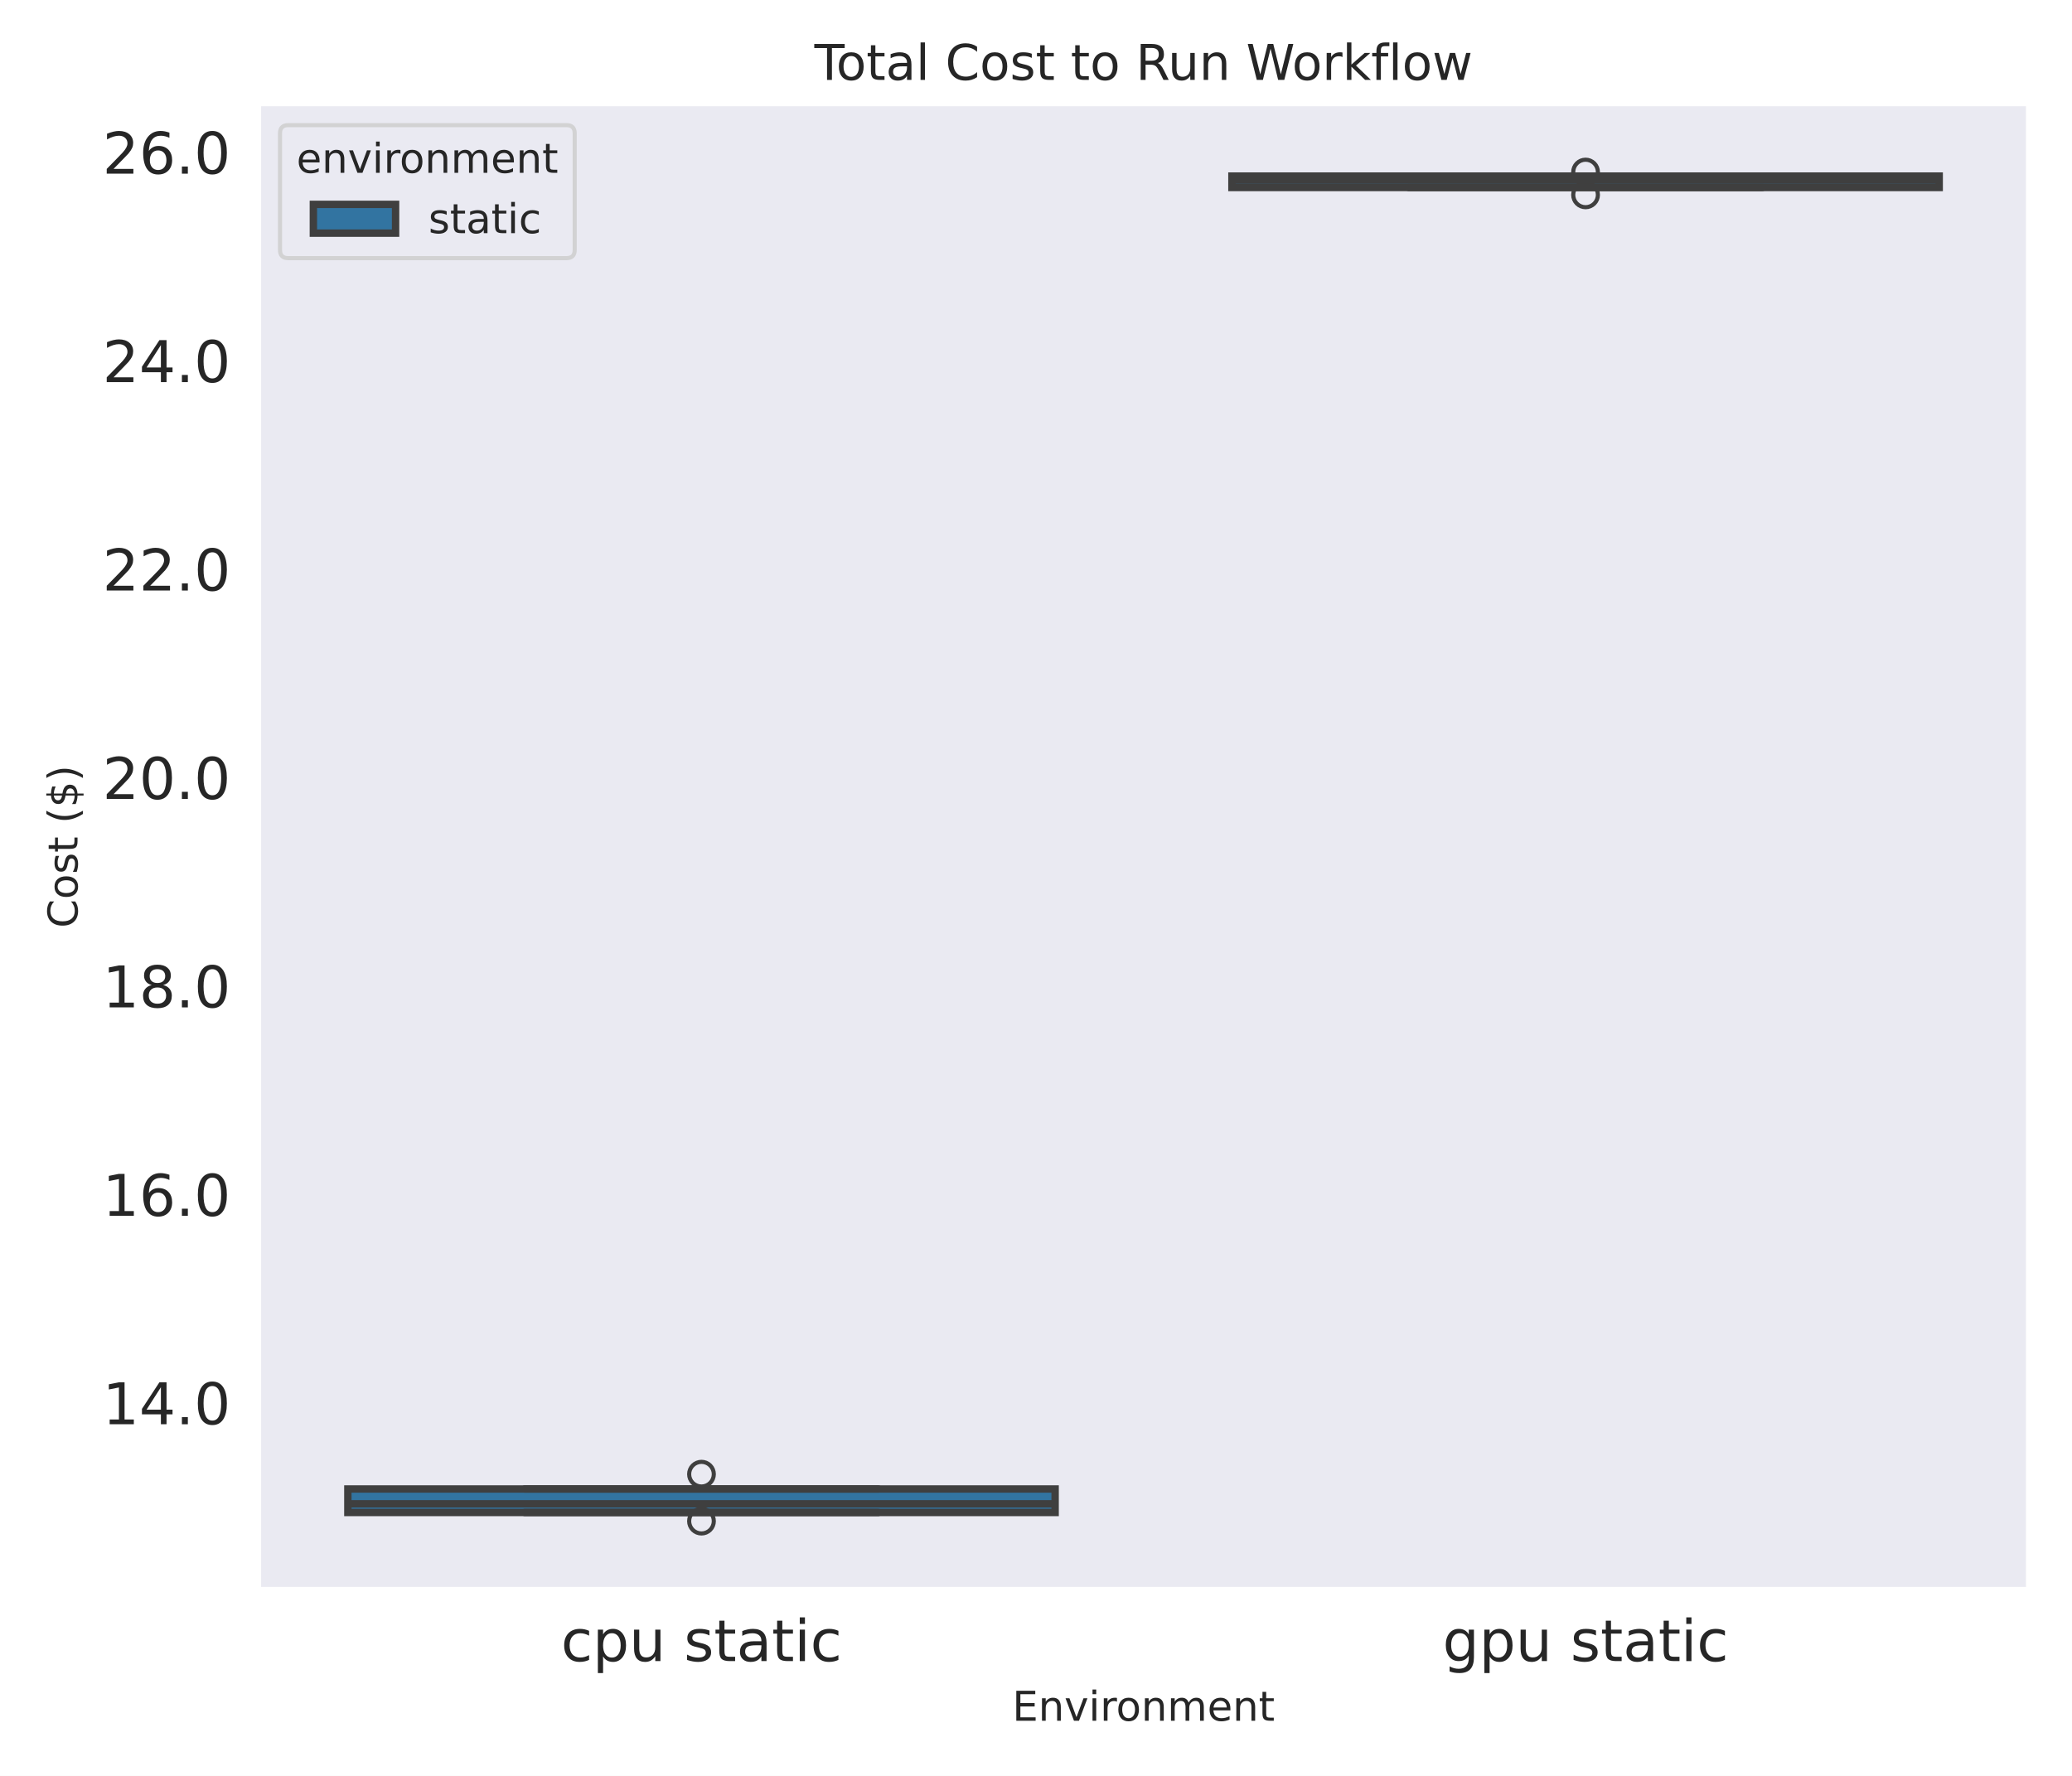
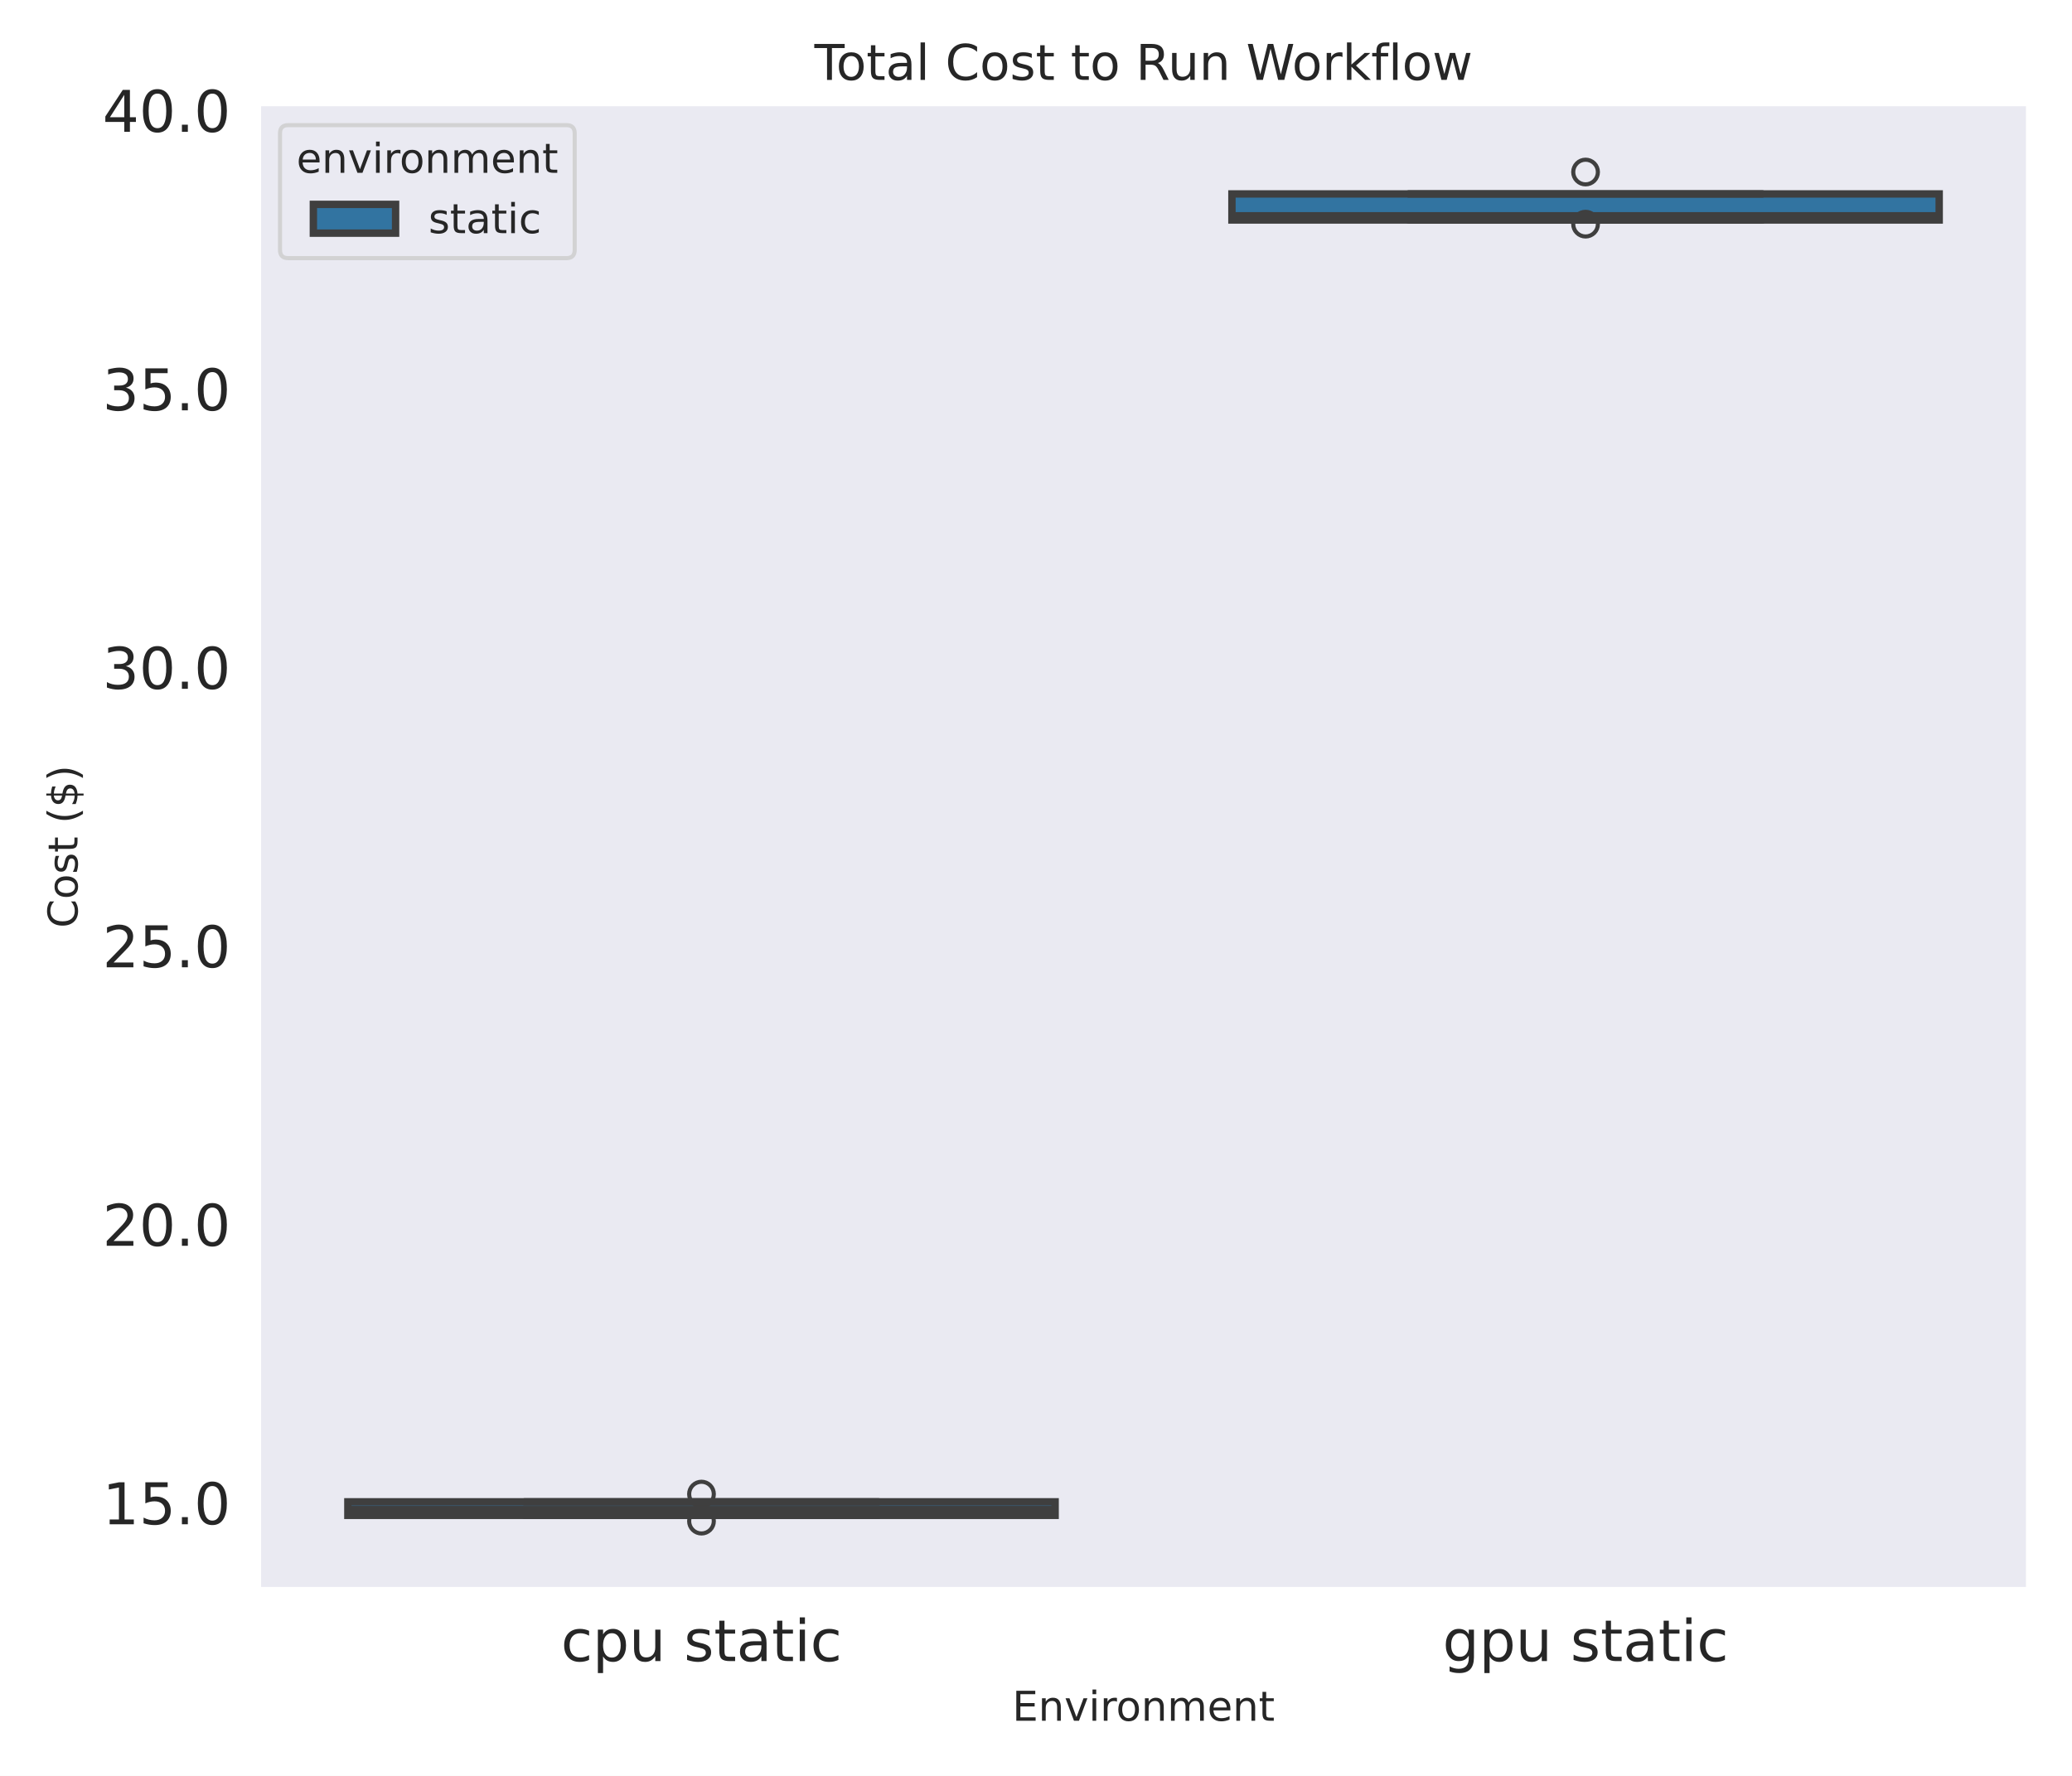
<svg xmlns="http://www.w3.org/2000/svg" xmlns:xlink="http://www.w3.org/1999/xlink" width="504pt" height="432pt" viewBox="0 0 504 432" version="1.1">
  <defs>
    <style type="text/css">*{stroke-linejoin: round; stroke-linecap: butt}</style>
  </defs>
  <g id="figure_1">
    <g id="patch_1">
      <path d="M 0 432  L 504 432  L 504 0  L 0 0  z " style="fill: #ffffff" />
    </g>
    <g id="axes_1">
      <g id="patch_2">
        <path d="M 63.11 386.44  L 493.2 386.44  L 493.2 25.44  L 63.11 25.44  z " style="fill: #eaeaf2" />
      </g>
      <g id="matplotlib.axis_1">
        <g id="xtick_1">
          <g id="text_1">
            <g style="fill: #262626" transform="translate(136.4605 404.0778) scale(0.14 -0.14)">
              <defs>
                <path id="DejaVuSans-63" d="M 3122 3366  L 3122 2828  Q 2878 2963 2633 3030  Q 2388 3097 2138 3097  Q 1578 3097 1268 2742  Q 959 2388 959 1747  Q 959 1106 1268 751  Q 1578 397 2138 397  Q 2388 397 2633 464  Q 2878 531 3122 666  L 3122 134  Q 2881 22 2623 -34  Q 2366 -91 2075 -91  Q 1284 -91 818 406  Q 353 903 353 1747  Q 353 2603 823 3093  Q 1294 3584 2113 3584  Q 2378 3584 2631 3529  Q 2884 3475 3122 3366  z " transform="scale(0.015625)" />
                <path id="DejaVuSans-70" d="M 1159 525  L 1159 -1331  L 581 -1331  L 581 3500  L 1159 3500  L 1159 2969  Q 1341 3281 1617 3432  Q 1894 3584 2278 3584  Q 2916 3584 3314 3078  Q 3713 2572 3713 1747  Q 3713 922 3314 415  Q 2916 -91 2278 -91  Q 1894 -91 1617 61  Q 1341 213 1159 525  z M 3116 1747  Q 3116 2381 2855 2742  Q 2594 3103 2138 3103  Q 1681 3103 1420 2742  Q 1159 2381 1159 1747  Q 1159 1113 1420 752  Q 1681 391 2138 391  Q 2594 391 2855 752  Q 3116 1113 3116 1747  z " transform="scale(0.015625)" />
                <path id="DejaVuSans-75" d="M 544 1381  L 544 3500  L 1119 3500  L 1119 1403  Q 1119 906 1312 657  Q 1506 409 1894 409  Q 2359 409 2629 706  Q 2900 1003 2900 1516  L 2900 3500  L 3475 3500  L 3475 0  L 2900 0  L 2900 538  Q 2691 219 2414 64  Q 2138 -91 1772 -91  Q 1169 -91 856 284  Q 544 659 544 1381  z M 1991 3584  L 1991 3584  z " transform="scale(0.015625)" />
                <path id="DejaVuSans-20" transform="scale(0.015625)" />
                <path id="DejaVuSans-73" d="M 2834 3397  L 2834 2853  Q 2591 2978 2328 3040  Q 2066 3103 1784 3103  Q 1356 3103 1142 2972  Q 928 2841 928 2578  Q 928 2378 1081 2264  Q 1234 2150 1697 2047  L 1894 2003  Q 2506 1872 2764 1633  Q 3022 1394 3022 966  Q 3022 478 2636 193  Q 2250 -91 1575 -91  Q 1294 -91 989 -36  Q 684 19 347 128  L 347 722  Q 666 556 975 473  Q 1284 391 1588 391  Q 1994 391 2212 530  Q 2431 669 2431 922  Q 2431 1156 2273 1281  Q 2116 1406 1581 1522  L 1381 1569  Q 847 1681 609 1914  Q 372 2147 372 2553  Q 372 3047 722 3315  Q 1072 3584 1716 3584  Q 2034 3584 2315 3537  Q 2597 3491 2834 3397  z " transform="scale(0.015625)" />
                <path id="DejaVuSans-74" d="M 1172 4494  L 1172 3500  L 2356 3500  L 2356 3053  L 1172 3053  L 1172 1153  Q 1172 725 1289 603  Q 1406 481 1766 481  L 2356 481  L 2356 0  L 1766 0  Q 1100 0 847 248  Q 594 497 594 1153  L 594 3053  L 172 3053  L 172 3500  L 594 3500  L 594 4494  L 1172 4494  z " transform="scale(0.015625)" />
                <path id="DejaVuSans-61" d="M 2194 1759  Q 1497 1759 1228 1600  Q 959 1441 959 1056  Q 959 750 1161 570  Q 1363 391 1709 391  Q 2188 391 2477 730  Q 2766 1069 2766 1631  L 2766 1759  L 2194 1759  z M 3341 1997  L 3341 0  L 2766 0  L 2766 531  Q 2569 213 2275 61  Q 1981 -91 1556 -91  Q 1019 -91 701 211  Q 384 513 384 1019  Q 384 1609 779 1909  Q 1175 2209 1959 2209  L 2766 2209  L 2766 2266  Q 2766 2663 2505 2880  Q 2244 3097 1772 3097  Q 1472 3097 1187 3025  Q 903 2953 641 2809  L 641 3341  Q 956 3463 1253 3523  Q 1550 3584 1831 3584  Q 2591 3584 2966 3190  Q 3341 2797 3341 1997  z " transform="scale(0.015625)" />
                <path id="DejaVuSans-69" d="M 603 3500  L 1178 3500  L 1178 0  L 603 0  L 603 3500  z M 603 4863  L 1178 4863  L 1178 4134  L 603 4134  L 603 4863  z " transform="scale(0.015625)" />
              </defs>
              <use xlink:href="#DejaVuSans-63" />
              <use xlink:href="#DejaVuSans-70" x="54.98" />
              <use xlink:href="#DejaVuSans-75" x="118.457" />
              <use xlink:href="#DejaVuSans-20" x="181.836" />
              <use xlink:href="#DejaVuSans-73" x="213.623" />
              <use xlink:href="#DejaVuSans-74" x="265.723" />
              <use xlink:href="#DejaVuSans-61" x="304.932" />
              <use xlink:href="#DejaVuSans-74" x="366.211" />
              <use xlink:href="#DejaVuSans-69" x="405.42" />
              <use xlink:href="#DejaVuSans-63" x="433.203" />
            </g>
          </g>
        </g>
        <g id="xtick_2">
          <g id="text_2">
            <g style="fill: #262626" transform="translate(350.9105 404.0778) scale(0.14 -0.14)">
              <defs>
                <path id="DejaVuSans-67" d="M 2906 1791  Q 2906 2416 2648 2759  Q 2391 3103 1925 3103  Q 1463 3103 1205 2759  Q 947 2416 947 1791  Q 947 1169 1205 825  Q 1463 481 1925 481  Q 2391 481 2648 825  Q 2906 1169 2906 1791  z M 3481 434  Q 3481 -459 3084 -895  Q 2688 -1331 1869 -1331  Q 1566 -1331 1297 -1286  Q 1028 -1241 775 -1147  L 775 -588  Q 1028 -725 1275 -790  Q 1522 -856 1778 -856  Q 2344 -856 2625 -561  Q 2906 -266 2906 331  L 2906 616  Q 2728 306 2450 153  Q 2172 0 1784 0  Q 1141 0 747 490  Q 353 981 353 1791  Q 353 2603 747 3093  Q 1141 3584 1784 3584  Q 2172 3584 2450 3431  Q 2728 3278 2906 2969  L 2906 3500  L 3481 3500  L 3481 434  z " transform="scale(0.015625)" />
              </defs>
              <use xlink:href="#DejaVuSans-67" />
              <use xlink:href="#DejaVuSans-70" x="63.477" />
              <use xlink:href="#DejaVuSans-75" x="126.953" />
              <use xlink:href="#DejaVuSans-20" x="190.332" />
              <use xlink:href="#DejaVuSans-73" x="222.119" />
              <use xlink:href="#DejaVuSans-74" x="274.219" />
              <use xlink:href="#DejaVuSans-61" x="313.428" />
              <use xlink:href="#DejaVuSans-74" x="374.707" />
              <use xlink:href="#DejaVuSans-69" x="413.916" />
              <use xlink:href="#DejaVuSans-63" x="441.699" />
            </g>
          </g>
        </g>
        <g id="text_3">
          <g style="fill: #262626" transform="translate(246.2316 418.5878) scale(0.1 -0.1)">
            <defs>
              <path id="DejaVuSans-45" d="M 628 4666  L 3578 4666  L 3578 4134  L 1259 4134  L 1259 2753  L 3481 2753  L 3481 2222  L 1259 2222  L 1259 531  L 3634 531  L 3634 0  L 628 0  L 628 4666  z " transform="scale(0.015625)" />
              <path id="DejaVuSans-6e" d="M 3513 2113  L 3513 0  L 2938 0  L 2938 2094  Q 2938 2591 2744 2837  Q 2550 3084 2163 3084  Q 1697 3084 1428 2787  Q 1159 2491 1159 1978  L 1159 0  L 581 0  L 581 3500  L 1159 3500  L 1159 2956  Q 1366 3272 1645 3428  Q 1925 3584 2291 3584  Q 2894 3584 3203 3211  Q 3513 2838 3513 2113  z " transform="scale(0.015625)" />
              <path id="DejaVuSans-76" d="M 191 3500  L 800 3500  L 1894 563  L 2988 3500  L 3597 3500  L 2284 0  L 1503 0  L 191 3500  z " transform="scale(0.015625)" />
              <path id="DejaVuSans-72" d="M 2631 2963  Q 2534 3019 2420 3045  Q 2306 3072 2169 3072  Q 1681 3072 1420 2755  Q 1159 2438 1159 1844  L 1159 0  L 581 0  L 581 3500  L 1159 3500  L 1159 2956  Q 1341 3275 1631 3429  Q 1922 3584 2338 3584  Q 2397 3584 2469 3576  Q 2541 3569 2628 3553  L 2631 2963  z " transform="scale(0.015625)" />
              <path id="DejaVuSans-6f" d="M 1959 3097  Q 1497 3097 1228 2736  Q 959 2375 959 1747  Q 959 1119 1226 758  Q 1494 397 1959 397  Q 2419 397 2687 759  Q 2956 1122 2956 1747  Q 2956 2369 2687 2733  Q 2419 3097 1959 3097  z M 1959 3584  Q 2709 3584 3137 3096  Q 3566 2609 3566 1747  Q 3566 888 3137 398  Q 2709 -91 1959 -91  Q 1206 -91 779 398  Q 353 888 353 1747  Q 353 2609 779 3096  Q 1206 3584 1959 3584  z " transform="scale(0.015625)" />
              <path id="DejaVuSans-6d" d="M 3328 2828  Q 3544 3216 3844 3400  Q 4144 3584 4550 3584  Q 5097 3584 5394 3201  Q 5691 2819 5691 2113  L 5691 0  L 5113 0  L 5113 2094  Q 5113 2597 4934 2840  Q 4756 3084 4391 3084  Q 3944 3084 3684 2787  Q 3425 2491 3425 1978  L 3425 0  L 2847 0  L 2847 2094  Q 2847 2600 2669 2842  Q 2491 3084 2119 3084  Q 1678 3084 1418 2786  Q 1159 2488 1159 1978  L 1159 0  L 581 0  L 581 3500  L 1159 3500  L 1159 2956  Q 1356 3278 1631 3431  Q 1906 3584 2284 3584  Q 2666 3584 2933 3390  Q 3200 3197 3328 2828  z " transform="scale(0.015625)" />
              <path id="DejaVuSans-65" d="M 3597 1894  L 3597 1613  L 953 1613  Q 991 1019 1311 708  Q 1631 397 2203 397  Q 2534 397 2845 478  Q 3156 559 3463 722  L 3463 178  Q 3153 47 2828 -22  Q 2503 -91 2169 -91  Q 1331 -91 842 396  Q 353 884 353 1716  Q 353 2575 817 3079  Q 1281 3584 2069 3584  Q 2775 3584 3186 3129  Q 3597 2675 3597 1894  z M 3022 2063  Q 3016 2534 2758 2815  Q 2500 3097 2075 3097  Q 1594 3097 1305 2825  Q 1016 2553 972 2059  L 3022 2063  z " transform="scale(0.015625)" />
            </defs>
            <use xlink:href="#DejaVuSans-45" />
            <use xlink:href="#DejaVuSans-6e" x="63.184" />
            <use xlink:href="#DejaVuSans-76" x="126.562" />
            <use xlink:href="#DejaVuSans-69" x="185.742" />
            <use xlink:href="#DejaVuSans-72" x="213.525" />
            <use xlink:href="#DejaVuSans-6f" x="252.389" />
            <use xlink:href="#DejaVuSans-6e" x="313.57" />
            <use xlink:href="#DejaVuSans-6d" x="376.949" />
            <use xlink:href="#DejaVuSans-65" x="474.361" />
            <use xlink:href="#DejaVuSans-6e" x="535.885" />
            <use xlink:href="#DejaVuSans-74" x="599.264" />
          </g>
        </g>
      </g>
      <g id="matplotlib.axis_2">
        <g id="ytick_1">
          <g id="text_4">
-             <g style="fill: #262626" transform="translate(24.93812 346.463) scale(0.14 -0.14)">
+             <g style="fill: #262626" transform="translate(24.93812 370.7919) scale(0.14 -0.14)">
              <defs>
                <path id="DejaVuSans-31" d="M 794 531  L 1825 531  L 1825 4091  L 703 3866  L 703 4441  L 1819 4666  L 2450 4666  L 2450 531  L 3481 531  L 3481 0  L 794 0  L 794 531  z " transform="scale(0.015625)" />
-                 <path id="DejaVuSans-34" d="M 2419 4116  L 825 1625  L 2419 1625  L 2419 4116  z M 2253 4666  L 3047 4666  L 3047 1625  L 3713 1625  L 3713 1100  L 3047 1100  L 3047 0  L 2419 0  L 2419 1100  L 313 1100  L 313 1709  L 2253 4666  z " transform="scale(0.015625)" />
+                 <path id="DejaVuSans-35" d="M 691 4666  L 3169 4666  L 3169 4134  L 1269 4134  L 1269 2991  Q 1406 3038 1543 3061  Q 1681 3084 1819 3084  Q 2600 3084 3056 2656  Q 3513 2228 3513 1497  Q 3513 744 3044 326  Q 2575 -91 1722 -91  Q 1428 -91 1123 -41  Q 819 9 494 109  L 494 744  Q 775 591 1075 516  Q 1375 441 1709 441  Q 2250 441 2565 725  Q 2881 1009 2881 1497  Q 2881 1984 2565 2268  Q 2250 2553 1709 2553  Q 1456 2553 1204 2497  Q 953 2441 691 2322  L 691 4666  z " transform="scale(0.015625)" />
                <path id="DejaVuSans-2e" d="M 684 794  L 1344 794  L 1344 0  L 684 0  L 684 794  z " transform="scale(0.015625)" />
                <path id="DejaVuSans-30" d="M 2034 4250  Q 1547 4250 1301 3770  Q 1056 3291 1056 2328  Q 1056 1369 1301 889  Q 1547 409 2034 409  Q 2525 409 2770 889  Q 3016 1369 3016 2328  Q 3016 3291 2770 3770  Q 2525 4250 2034 4250  z M 2034 4750  Q 2819 4750 3233 4129  Q 3647 3509 3647 2328  Q 3647 1150 3233 529  Q 2819 -91 2034 -91  Q 1250 -91 836 529  Q 422 1150 422 2328  Q 422 3509 836 4129  Q 1250 4750 2034 4750  z " transform="scale(0.015625)" />
              </defs>
              <use xlink:href="#DejaVuSans-31" />
-               <use xlink:href="#DejaVuSans-34" x="63.623" />
+               <use xlink:href="#DejaVuSans-35" x="63.623" />
              <use xlink:href="#DejaVuSans-2e" x="127.246" />
              <use xlink:href="#DejaVuSans-30" x="159.033" />
            </g>
          </g>
        </g>
        <g id="ytick_2">
          <g id="text_5">
-             <g style="fill: #262626" transform="translate(24.93812 295.7602) scale(0.14 -0.14)">
-               <defs>
-                 <path id="DejaVuSans-36" d="M 2113 2584  Q 1688 2584 1439 2293  Q 1191 2003 1191 1497  Q 1191 994 1439 701  Q 1688 409 2113 409  Q 2538 409 2786 701  Q 3034 994 3034 1497  Q 3034 2003 2786 2293  Q 2538 2584 2113 2584  z M 3366 4563  L 3366 3988  Q 3128 4100 2886 4159  Q 2644 4219 2406 4219  Q 1781 4219 1451 3797  Q 1122 3375 1075 2522  Q 1259 2794 1537 2939  Q 1816 3084 2150 3084  Q 2853 3084 3261 2657  Q 3669 2231 3669 1497  Q 3669 778 3244 343  Q 2819 -91 2113 -91  Q 1303 -91 875 529  Q 447 1150 447 2328  Q 447 3434 972 4092  Q 1497 4750 2381 4750  Q 2619 4750 2861 4703  Q 3103 4656 3366 4563  z " transform="scale(0.015625)" />
-               </defs>
-               <use xlink:href="#DejaVuSans-31" />
-               <use xlink:href="#DejaVuSans-36" x="63.623" />
+             <g style="fill: #262626" transform="translate(24.93812 303.0478) scale(0.14 -0.14)">
+               <defs>
+                 <path id="DejaVuSans-32" d="M 1228 531  L 3431 531  L 3431 0  L 469 0  L 469 531  Q 828 903 1448 1529  Q 2069 2156 2228 2338  Q 2531 2678 2651 2914  Q 2772 3150 2772 3378  Q 2772 3750 2511 3984  Q 2250 4219 1831 4219  Q 1534 4219 1204 4116  Q 875 4013 500 3803  L 500 4441  Q 881 4594 1212 4672  Q 1544 4750 1819 4750  Q 2544 4750 2975 4387  Q 3406 4025 3406 3419  Q 3406 3131 3298 2873  Q 3191 2616 2906 2266  Q 2828 2175 2409 1742  Q 1991 1309 1228 531  z " transform="scale(0.015625)" />
+               </defs>
+               <use xlink:href="#DejaVuSans-32" />
+               <use xlink:href="#DejaVuSans-30" x="63.623" />
              <use xlink:href="#DejaVuSans-2e" x="127.246" />
              <use xlink:href="#DejaVuSans-30" x="159.033" />
            </g>
          </g>
        </g>
        <g id="ytick_3">
          <g id="text_6">
-             <g style="fill: #262626" transform="translate(24.93812 245.0574) scale(0.14 -0.14)">
-               <defs>
-                 <path id="DejaVuSans-38" d="M 2034 2216  Q 1584 2216 1326 1975  Q 1069 1734 1069 1313  Q 1069 891 1326 650  Q 1584 409 2034 409  Q 2484 409 2743 651  Q 3003 894 3003 1313  Q 3003 1734 2745 1975  Q 2488 2216 2034 2216  z M 1403 2484  Q 997 2584 770 2862  Q 544 3141 544 3541  Q 544 4100 942 4425  Q 1341 4750 2034 4750  Q 2731 4750 3128 4425  Q 3525 4100 3525 3541  Q 3525 3141 3298 2862  Q 3072 2584 2669 2484  Q 3125 2378 3379 2068  Q 3634 1759 3634 1313  Q 3634 634 3220 271  Q 2806 -91 2034 -91  Q 1263 -91 848 271  Q 434 634 434 1313  Q 434 1759 690 2068  Q 947 2378 1403 2484  z M 1172 3481  Q 1172 3119 1398 2916  Q 1625 2713 2034 2713  Q 2441 2713 2670 2916  Q 2900 3119 2900 3481  Q 2900 3844 2670 4047  Q 2441 4250 2034 4250  Q 1625 4250 1398 4047  Q 1172 3844 1172 3481  z " transform="scale(0.015625)" />
-               </defs>
-               <use xlink:href="#DejaVuSans-31" />
-               <use xlink:href="#DejaVuSans-38" x="63.623" />
+             <g style="fill: #262626" transform="translate(24.93812 235.3037) scale(0.14 -0.14)">
+               <use xlink:href="#DejaVuSans-32" />
+               <use xlink:href="#DejaVuSans-35" x="63.623" />
              <use xlink:href="#DejaVuSans-2e" x="127.246" />
              <use xlink:href="#DejaVuSans-30" x="159.033" />
            </g>
          </g>
        </g>
        <g id="ytick_4">
          <g id="text_7">
-             <g style="fill: #262626" transform="translate(24.93812 194.3546) scale(0.14 -0.14)">
-               <defs>
-                 <path id="DejaVuSans-32" d="M 1228 531  L 3431 531  L 3431 0  L 469 0  L 469 531  Q 828 903 1448 1529  Q 2069 2156 2228 2338  Q 2531 2678 2651 2914  Q 2772 3150 2772 3378  Q 2772 3750 2511 3984  Q 2250 4219 1831 4219  Q 1534 4219 1204 4116  Q 875 4013 500 3803  L 500 4441  Q 881 4594 1212 4672  Q 1544 4750 1819 4750  Q 2544 4750 2975 4387  Q 3406 4025 3406 3419  Q 3406 3131 3298 2873  Q 3191 2616 2906 2266  Q 2828 2175 2409 1742  Q 1991 1309 1228 531  z " transform="scale(0.015625)" />
-               </defs>
-               <use xlink:href="#DejaVuSans-32" />
+             <g style="fill: #262626" transform="translate(24.93812 167.5595) scale(0.14 -0.14)">
+               <defs>
+                 <path id="DejaVuSans-33" d="M 2597 2516  Q 3050 2419 3304 2112  Q 3559 1806 3559 1356  Q 3559 666 3084 287  Q 2609 -91 1734 -91  Q 1441 -91 1130 -33  Q 819 25 488 141  L 488 750  Q 750 597 1062 519  Q 1375 441 1716 441  Q 2309 441 2620 675  Q 2931 909 2931 1356  Q 2931 1769 2642 2001  Q 2353 2234 1838 2234  L 1294 2234  L 1294 2753  L 1863 2753  Q 2328 2753 2575 2939  Q 2822 3125 2822 3475  Q 2822 3834 2567 4026  Q 2313 4219 1838 4219  Q 1578 4219 1281 4162  Q 984 4106 628 3988  L 628 4550  Q 988 4650 1302 4700  Q 1616 4750 1894 4750  Q 2613 4750 3031 4423  Q 3450 4097 3450 3541  Q 3450 3153 3228 2886  Q 3006 2619 2597 2516  z " transform="scale(0.015625)" />
+               </defs>
+               <use xlink:href="#DejaVuSans-33" />
              <use xlink:href="#DejaVuSans-30" x="63.623" />
              <use xlink:href="#DejaVuSans-2e" x="127.246" />
              <use xlink:href="#DejaVuSans-30" x="159.033" />
            </g>
          </g>
        </g>
        <g id="ytick_5">
          <g id="text_8">
-             <g style="fill: #262626" transform="translate(24.93812 143.6519) scale(0.14 -0.14)">
-               <use xlink:href="#DejaVuSans-32" />
-               <use xlink:href="#DejaVuSans-32" x="63.623" />
+             <g style="fill: #262626" transform="translate(24.93812 99.81539) scale(0.14 -0.14)">
+               <use xlink:href="#DejaVuSans-33" />
+               <use xlink:href="#DejaVuSans-35" x="63.623" />
              <use xlink:href="#DejaVuSans-2e" x="127.246" />
              <use xlink:href="#DejaVuSans-30" x="159.033" />
            </g>
          </g>
        </g>
        <g id="ytick_6">
          <g id="text_9">
-             <g style="fill: #262626" transform="translate(24.93812 92.94908) scale(0.14 -0.14)">
-               <use xlink:href="#DejaVuSans-32" />
-               <use xlink:href="#DejaVuSans-34" x="63.623" />
-               <use xlink:href="#DejaVuSans-2e" x="127.246" />
-               <use xlink:href="#DejaVuSans-30" x="159.033" />
-             </g>
-           </g>
-         </g>
-         <g id="ytick_7">
-           <g id="text_10">
-             <g style="fill: #262626" transform="translate(24.93812 42.24631) scale(0.14 -0.14)">
-               <use xlink:href="#DejaVuSans-32" />
-               <use xlink:href="#DejaVuSans-36" x="63.623" />
-               <use xlink:href="#DejaVuSans-2e" x="127.246" />
-               <use xlink:href="#DejaVuSans-30" x="159.033" />
-             </g>
-           </g>
-         </g>
-         <g id="text_11">
+             <g style="fill: #262626" transform="translate(24.93812 32.07126) scale(0.14 -0.14)">
+               <defs>
+                 <path id="DejaVuSans-34" d="M 2419 4116  L 825 1625  L 2419 1625  L 2419 4116  z M 2253 4666  L 3047 4666  L 3047 1625  L 3713 1625  L 3713 1100  L 3047 1100  L 3047 0  L 2419 0  L 2419 1100  L 313 1100  L 313 1709  L 2253 4666  z " transform="scale(0.015625)" />
+               </defs>
+               <use xlink:href="#DejaVuSans-34" />
+               <use xlink:href="#DejaVuSans-30" x="63.623" />
+               <use xlink:href="#DejaVuSans-2e" x="127.246" />
+               <use xlink:href="#DejaVuSans-30" x="159.033" />
+             </g>
+           </g>
+         </g>
+         <g id="text_10">
          <g style="fill: #262626" transform="translate(18.85844 225.7275) rotate(-90) scale(0.1 -0.1)">
            <defs>
              <path id="DejaVuSans-43" d="M 4122 4306  L 4122 3641  Q 3803 3938 3442 4084  Q 3081 4231 2675 4231  Q 1875 4231 1450 3742  Q 1025 3253 1025 2328  Q 1025 1406 1450 917  Q 1875 428 2675 428  Q 3081 428 3442 575  Q 3803 722 4122 1019  L 4122 359  Q 3791 134 3420 21  Q 3050 -91 2638 -91  Q 1578 -91 968 557  Q 359 1206 359 2328  Q 359 3453 968 4101  Q 1578 4750 2638 4750  Q 3056 4750 3426 4639  Q 3797 4528 4122 4306  z " transform="scale(0.015625)" />
              <path id="DejaVuSans-28" d="M 1984 4856  Q 1566 4138 1362 3434  Q 1159 2731 1159 2009  Q 1159 1288 1364 580  Q 1569 -128 1984 -844  L 1484 -844  Q 1016 -109 783 600  Q 550 1309 550 2009  Q 550 2706 781 3412  Q 1013 4119 1484 4856  L 1984 4856  z " transform="scale(0.015625)" />
              <path id="DejaVuSans-24" d="M 2163 -941  L 1850 -941  L 1847 0  Q 1519 6 1191 76  Q 863 147 531 288  L 531 850  Q 850 650 1176 548  Q 1503 447 1850 444  L 1850 1869  Q 1159 1981 845 2250  Q 531 2519 531 2988  Q 531 3497 872 3790  Q 1213 4084 1850 4128  L 1850 4863  L 2163 4863  L 2163 4138  Q 2453 4125 2725 4076  Q 2997 4028 3256 3944  L 3256 3397  Q 2997 3528 2723 3600  Q 2450 3672 2163 3684  L 2163 2350  Q 2872 2241 3206 1959  Q 3541 1678 3541 1191  Q 3541 663 3186 358  Q 2831 53 2163 6  L 2163 -941  z M 1850 2406  L 1850 3688  Q 1488 3647 1297 3481  Q 1106 3316 1106 3041  Q 1106 2772 1282 2622  Q 1459 2472 1850 2406  z M 2163 1806  L 2163 453  Q 2559 506 2761 678  Q 2963 850 2963 1131  Q 2963 1406 2770 1568  Q 2578 1731 2163 1806  z " transform="scale(0.015625)" />
              <path id="DejaVuSans-29" d="M 513 4856  L 1013 4856  Q 1481 4119 1714 3412  Q 1947 2706 1947 2009  Q 1947 1309 1714 600  Q 1481 -109 1013 -844  L 513 -844  Q 928 -128 1133 580  Q 1338 1288 1338 2009  Q 1338 2731 1133 3434  Q 928 4138 513 4856  z " transform="scale(0.015625)" />
            </defs>
            <use xlink:href="#DejaVuSans-43" />
            <use xlink:href="#DejaVuSans-6f" x="69.824" />
            <use xlink:href="#DejaVuSans-73" x="131.006" />
            <use xlink:href="#DejaVuSans-74" x="183.105" />
            <use xlink:href="#DejaVuSans-20" x="222.314" />
            <use xlink:href="#DejaVuSans-28" x="254.102" />
            <use xlink:href="#DejaVuSans-24" x="293.115" />
            <use xlink:href="#DejaVuSans-29" x="356.738" />
          </g>
        </g>
      </g>
      <g id="patch_3">
-         <path d="M 170.632 696.063  L 170.632 696.063  L 170.632 696.063  L 170.632 696.063  z " clip-path="url(#p387c301e9e)" style="fill: #3274a1; stroke: #3f3f3f; stroke-width: 1.8; stroke-linejoin: miter" />
+         <path d="M 170.632 568.705  L 170.632 568.705  L 170.632 568.705  L 170.632 568.705  z " clip-path="url(#p8cbfd51135)" style="fill: #3274a1; stroke: #3f3f3f; stroke-width: 1.8; stroke-linejoin: miter" />
      </g>
      <g id="patch_4">
-         <path d="M 84.615 367.924  L 256.651 367.924  L 256.651 362.212  L 84.615 362.212  L 84.615 367.924  z " clip-path="url(#p387c301e9e)" style="fill: #3274a1; stroke: #3f3f3f; stroke-width: 1.8; stroke-linejoin: miter" />
+         <path d="M 84.615 368.624  L 256.651 368.624  L 256.651 365.333  L 84.615 365.333  L 84.615 368.624  z " clip-path="url(#p8cbfd51135)" style="fill: #3274a1; stroke: #3f3f3f; stroke-width: 1.8; stroke-linejoin: miter" />
      </g>
      <g id="line2d_1">
-         <path d="M 170.632 367.924  L 170.632 367.924  " clip-path="url(#p387c301e9e)" style="fill: none; stroke: #3f3f3f; stroke-width: 1.8" />
+         <path d="M 170.632 368.624  L 170.632 368.624  " clip-path="url(#p8cbfd51135)" style="fill: none; stroke: #3f3f3f; stroke-width: 1.8" />
      </g>
      <g id="line2d_2">
-         <path d="M 170.632 362.212  L 170.632 362.212  " clip-path="url(#p387c301e9e)" style="fill: none; stroke: #3f3f3f; stroke-width: 1.8" />
+         <path d="M 170.632 365.333  L 170.632 365.333  " clip-path="url(#p8cbfd51135)" style="fill: none; stroke: #3f3f3f; stroke-width: 1.8" />
      </g>
      <g id="line2d_3">
-         <path d="M 127.624 367.924  L 213.642 367.924  " clip-path="url(#p387c301e9e)" style="fill: none; stroke: #3f3f3f; stroke-width: 1.8; stroke-linecap: round" />
+         <path d="M 127.624 368.624  L 213.642 368.624  " clip-path="url(#p8cbfd51135)" style="fill: none; stroke: #3f3f3f; stroke-width: 1.8; stroke-linecap: round" />
      </g>
      <g id="line2d_4">
-         <path d="M 127.624 362.212  L 213.642 362.212  " clip-path="url(#p387c301e9e)" style="fill: none; stroke: #3f3f3f; stroke-width: 1.8; stroke-linecap: round" />
+         <path d="M 127.624 365.333  L 213.642 365.333  " clip-path="url(#p8cbfd51135)" style="fill: none; stroke: #3f3f3f; stroke-width: 1.8; stroke-linecap: round" />
      </g>
      <g id="line2d_5">
        <defs>
-           <path id="m9fbbbdbaf6" d="M 0 3  C 0.796 3 1.559 2.684 2.121 2.121  C 2.684 1.559 3 0.796 3 0  C 3 -0.796 2.684 -1.559 2.121 -2.121  C 1.559 -2.684 0.796 -3 0 -3  C -0.796 -3 -1.559 -2.684 -2.121 -2.121  C -2.684 -1.559 -3 -0.796 -3 0  C -3 0.796 -2.684 1.559 -2.121 2.121  C -1.559 2.684 -0.796 3 0 3  z " style="stroke: #3f3f3f" />
+           <path id="m073d18e095" d="M 0 3  C 0.796 3 1.559 2.684 2.121 2.121  C 2.684 1.559 3 0.796 3 0  C 3 -0.796 2.684 -1.559 2.121 -2.121  C 1.559 -2.684 0.796 -3 0 -3  C -0.796 -3 -1.559 -2.684 -2.121 -2.121  C -2.684 -1.559 -3 -0.796 -3 0  C -3 0.796 -2.684 1.559 -2.121 2.121  C -1.559 2.684 -0.796 3 0 3  z " style="stroke: #3f3f3f" />
        </defs>
-         <g clip-path="url(#p387c301e9e)">
-           <use xlink:href="#m9fbbbdbaf6" x="170.632" y="370.031" style="fill-opacity: 0; stroke: #3f3f3f" />
-           <use xlink:href="#m9fbbbdbaf6" x="170.632" y="358.606" style="fill-opacity: 0; stroke: #3f3f3f" />
+         <g clip-path="url(#p8cbfd51135)">
+           <use xlink:href="#m073d18e095" x="170.632" y="370.031" style="fill-opacity: 0; stroke: #3f3f3f" />
+           <use xlink:href="#m073d18e095" x="170.632" y="363.449" style="fill-opacity: 0; stroke: #3f3f3f" />
        </g>
      </g>
      <g id="patch_5">
-         <path d="M 299.659 45.611  L 471.695 45.611  L 471.695 42.833  L 299.659 42.833  L 299.659 45.611  z " clip-path="url(#p387c301e9e)" style="fill: #3274a1; stroke: #3f3f3f; stroke-width: 1.8; stroke-linejoin: miter" />
+         <path d="M 299.659 53.512  L 471.695 53.512  L 471.695 47.174  L 299.659 47.174  L 299.659 53.512  z " clip-path="url(#p8cbfd51135)" style="fill: #3274a1; stroke: #3f3f3f; stroke-width: 1.8; stroke-linejoin: miter" />
      </g>
      <g id="line2d_6">
-         <path d="M 385.678 45.611  L 385.678 45.611  " clip-path="url(#p387c301e9e)" style="fill: none; stroke: #3f3f3f; stroke-width: 1.8" />
+         <path d="M 385.678 53.512  L 385.678 53.512  " clip-path="url(#p8cbfd51135)" style="fill: none; stroke: #3f3f3f; stroke-width: 1.8" />
      </g>
      <g id="line2d_7">
-         <path d="M 385.678 42.833  L 385.678 42.833  " clip-path="url(#p387c301e9e)" style="fill: none; stroke: #3f3f3f; stroke-width: 1.8" />
+         <path d="M 385.678 47.174  L 385.678 47.174  " clip-path="url(#p8cbfd51135)" style="fill: none; stroke: #3f3f3f; stroke-width: 1.8" />
      </g>
      <g id="line2d_8">
-         <path d="M 342.668 45.611  L 428.687 45.611  " clip-path="url(#p387c301e9e)" style="fill: none; stroke: #3f3f3f; stroke-width: 1.8; stroke-linecap: round" />
+         <path d="M 342.668 53.512  L 428.687 53.512  " clip-path="url(#p8cbfd51135)" style="fill: none; stroke: #3f3f3f; stroke-width: 1.8; stroke-linecap: round" />
      </g>
      <g id="line2d_9">
-         <path d="M 342.668 42.833  L 428.687 42.833  " clip-path="url(#p387c301e9e)" style="fill: none; stroke: #3f3f3f; stroke-width: 1.8; stroke-linecap: round" />
+         <path d="M 342.668 47.174  L 428.687 47.174  " clip-path="url(#p8cbfd51135)" style="fill: none; stroke: #3f3f3f; stroke-width: 1.8; stroke-linecap: round" />
      </g>
      <g id="line2d_10">
-         <g clip-path="url(#p387c301e9e)">
-           <use xlink:href="#m9fbbbdbaf6" x="385.678" y="47.404" style="fill-opacity: 0; stroke: #3f3f3f" />
-           <use xlink:href="#m9fbbbdbaf6" x="385.678" y="41.849" style="fill-opacity: 0; stroke: #3f3f3f" />
+         <g clip-path="url(#p8cbfd51135)">
+           <use xlink:href="#m073d18e095" x="385.678" y="54.526" style="fill-opacity: 0; stroke: #3f3f3f" />
+           <use xlink:href="#m073d18e095" x="385.678" y="41.849" style="fill-opacity: 0; stroke: #3f3f3f" />
        </g>
      </g>
      <g id="line2d_11">
-         <path d="M 84.615 365.818  L 256.651 365.818  " clip-path="url(#p387c301e9e)" style="fill: none; stroke: #3f3f3f; stroke-width: 1.8" />
+         <path d="M 84.615 367.217  L 256.651 367.217  " clip-path="url(#p8cbfd51135)" style="fill: none; stroke: #3f3f3f; stroke-width: 1.8" />
      </g>
      <g id="line2d_12">
-         <path d="M 299.659 43.817  L 471.695 43.817  " clip-path="url(#p387c301e9e)" style="fill: none; stroke: #3f3f3f; stroke-width: 1.8" />
+         <path d="M 299.659 52.498  L 471.695 52.498  " clip-path="url(#p8cbfd51135)" style="fill: none; stroke: #3f3f3f; stroke-width: 1.8" />
      </g>
      <g id="patch_6">
        <path d="M 63.11 386.44  L 63.11 25.44  " style="fill: none; stroke: #ffffff; stroke-width: 0.8; stroke-linejoin: miter; stroke-linecap: square" />
      </g>
      <g id="patch_7">
        <path d="M 493.2 386.44  L 493.2 25.44  " style="fill: none; stroke: #ffffff; stroke-width: 0.8; stroke-linejoin: miter; stroke-linecap: square" />
      </g>
      <g id="patch_8">
        <path d="M 63.11 386.44  L 493.2 386.44  " style="fill: none; stroke: #ffffff; stroke-width: 0.8; stroke-linejoin: miter; stroke-linecap: square" />
      </g>
      <g id="patch_9">
        <path d="M 63.11 25.44  L 493.2 25.44  " style="fill: none; stroke: #ffffff; stroke-width: 0.8; stroke-linejoin: miter; stroke-linecap: square" />
      </g>
-       <g id="text_12">
+       <g id="text_11">
        <g style="fill: #262626" transform="translate(198.1 19.44) scale(0.12 -0.12)">
          <defs>
            <path id="DejaVuSans-54" d="M -19 4666  L 3928 4666  L 3928 4134  L 2272 4134  L 2272 0  L 1638 0  L 1638 4134  L -19 4134  L -19 4666  z " transform="scale(0.015625)" />
            <path id="DejaVuSans-6c" d="M 603 4863  L 1178 4863  L 1178 0  L 603 0  L 603 4863  z " transform="scale(0.015625)" />
            <path id="DejaVuSans-52" d="M 2841 2188  Q 3044 2119 3236 1894  Q 3428 1669 3622 1275  L 4263 0  L 3584 0  L 2988 1197  Q 2756 1666 2539 1819  Q 2322 1972 1947 1972  L 1259 1972  L 1259 0  L 628 0  L 628 4666  L 2053 4666  Q 2853 4666 3247 4331  Q 3641 3997 3641 3322  Q 3641 2881 3436 2590  Q 3231 2300 2841 2188  z M 1259 4147  L 1259 2491  L 2053 2491  Q 2509 2491 2742 2702  Q 2975 2913 2975 3322  Q 2975 3731 2742 3939  Q 2509 4147 2053 4147  L 1259 4147  z " transform="scale(0.015625)" />
            <path id="DejaVuSans-57" d="M 213 4666  L 850 4666  L 1831 722  L 2809 4666  L 3519 4666  L 4500 722  L 5478 4666  L 6119 4666  L 4947 0  L 4153 0  L 3169 4050  L 2175 0  L 1381 0  L 213 4666  z " transform="scale(0.015625)" />
            <path id="DejaVuSans-6b" d="M 581 4863  L 1159 4863  L 1159 1991  L 2875 3500  L 3609 3500  L 1753 1863  L 3688 0  L 2938 0  L 1159 1709  L 1159 0  L 581 0  L 581 4863  z " transform="scale(0.015625)" />
            <path id="DejaVuSans-66" d="M 2375 4863  L 2375 4384  L 1825 4384  Q 1516 4384 1395 4259  Q 1275 4134 1275 3809  L 1275 3500  L 2222 3500  L 2222 3053  L 1275 3053  L 1275 0  L 697 0  L 697 3053  L 147 3053  L 147 3500  L 697 3500  L 697 3744  Q 697 4328 969 4595  Q 1241 4863 1831 4863  L 2375 4863  z " transform="scale(0.015625)" />
            <path id="DejaVuSans-77" d="M 269 3500  L 844 3500  L 1563 769  L 2278 3500  L 2956 3500  L 3675 769  L 4391 3500  L 4966 3500  L 4050 0  L 3372 0  L 2619 2869  L 1863 0  L 1184 0  L 269 3500  z " transform="scale(0.015625)" />
          </defs>
          <use xlink:href="#DejaVuSans-54" />
          <use xlink:href="#DejaVuSans-6f" x="44.084" />
          <use xlink:href="#DejaVuSans-74" x="105.266" />
          <use xlink:href="#DejaVuSans-61" x="144.475" />
          <use xlink:href="#DejaVuSans-6c" x="205.754" />
          <use xlink:href="#DejaVuSans-20" x="233.537" />
          <use xlink:href="#DejaVuSans-43" x="265.324" />
          <use xlink:href="#DejaVuSans-6f" x="335.148" />
          <use xlink:href="#DejaVuSans-73" x="396.33" />
          <use xlink:href="#DejaVuSans-74" x="448.43" />
          <use xlink:href="#DejaVuSans-20" x="487.639" />
          <use xlink:href="#DejaVuSans-74" x="519.426" />
          <use xlink:href="#DejaVuSans-6f" x="558.635" />
          <use xlink:href="#DejaVuSans-20" x="619.816" />
          <use xlink:href="#DejaVuSans-52" x="651.604" />
          <use xlink:href="#DejaVuSans-75" x="716.586" />
          <use xlink:href="#DejaVuSans-6e" x="779.965" />
          <use xlink:href="#DejaVuSans-20" x="843.344" />
          <use xlink:href="#DejaVuSans-57" x="875.131" />
          <use xlink:href="#DejaVuSans-6f" x="968.133" />
          <use xlink:href="#DejaVuSans-72" x="1029.314" />
          <use xlink:href="#DejaVuSans-6b" x="1070.428" />
          <use xlink:href="#DejaVuSans-66" x="1128.338" />
          <use xlink:href="#DejaVuSans-6c" x="1163.543" />
          <use xlink:href="#DejaVuSans-6f" x="1191.326" />
          <use xlink:href="#DejaVuSans-77" x="1252.508" />
        </g>
      </g>
      <g id="legend_1">
        <g id="patch_10">
          <path d="M 70.11 62.796  L 137.791 62.796  Q 139.791 62.796 139.791 60.796  L 139.791 32.44  Q 139.791 30.44 137.791 30.44  L 70.11 30.44  Q 68.11 30.44 68.11 32.44  L 68.11 60.796  Q 68.11 62.796 70.11 62.796  z " style="fill: #eaeaf2; opacity: 0.8; stroke: #cccccc; stroke-linejoin: miter" />
        </g>
-         <g id="text_13">
+         <g id="text_12">
          <g style="fill: #262626" transform="translate(72.11 42.03844) scale(0.1 -0.1)">
            <use xlink:href="#DejaVuSans-65" />
            <use xlink:href="#DejaVuSans-6e" x="61.523" />
            <use xlink:href="#DejaVuSans-76" x="124.902" />
            <use xlink:href="#DejaVuSans-69" x="184.082" />
            <use xlink:href="#DejaVuSans-72" x="211.865" />
            <use xlink:href="#DejaVuSans-6f" x="250.729" />
            <use xlink:href="#DejaVuSans-6e" x="311.91" />
            <use xlink:href="#DejaVuSans-6d" x="375.289" />
            <use xlink:href="#DejaVuSans-65" x="472.701" />
            <use xlink:href="#DejaVuSans-6e" x="534.225" />
            <use xlink:href="#DejaVuSans-74" x="597.604" />
          </g>
        </g>
        <g id="patch_11">
          <path d="M 76.223 56.717  L 96.223 56.717  L 96.223 49.717  L 76.223 49.717  z " style="fill: #3274a1; stroke: #3f3f3f; stroke-width: 1.8; stroke-linejoin: miter" />
        </g>
-         <g id="text_14">
+         <g id="text_13">
          <g style="fill: #262626" transform="translate(104.2233 56.71656) scale(0.1 -0.1)">
            <use xlink:href="#DejaVuSans-73" />
            <use xlink:href="#DejaVuSans-74" x="52.1" />
            <use xlink:href="#DejaVuSans-61" x="91.309" />
            <use xlink:href="#DejaVuSans-74" x="152.588" />
            <use xlink:href="#DejaVuSans-69" x="191.797" />
            <use xlink:href="#DejaVuSans-63" x="219.58" />
          </g>
        </g>
      </g>
    </g>
  </g>
  <defs>
-     <clipPath id="p387c301e9e">
+     <clipPath id="p8cbfd51135">
      <rect x="63.11" y="25.44" width="430.09" height="361" />
    </clipPath>
  </defs>
</svg>
